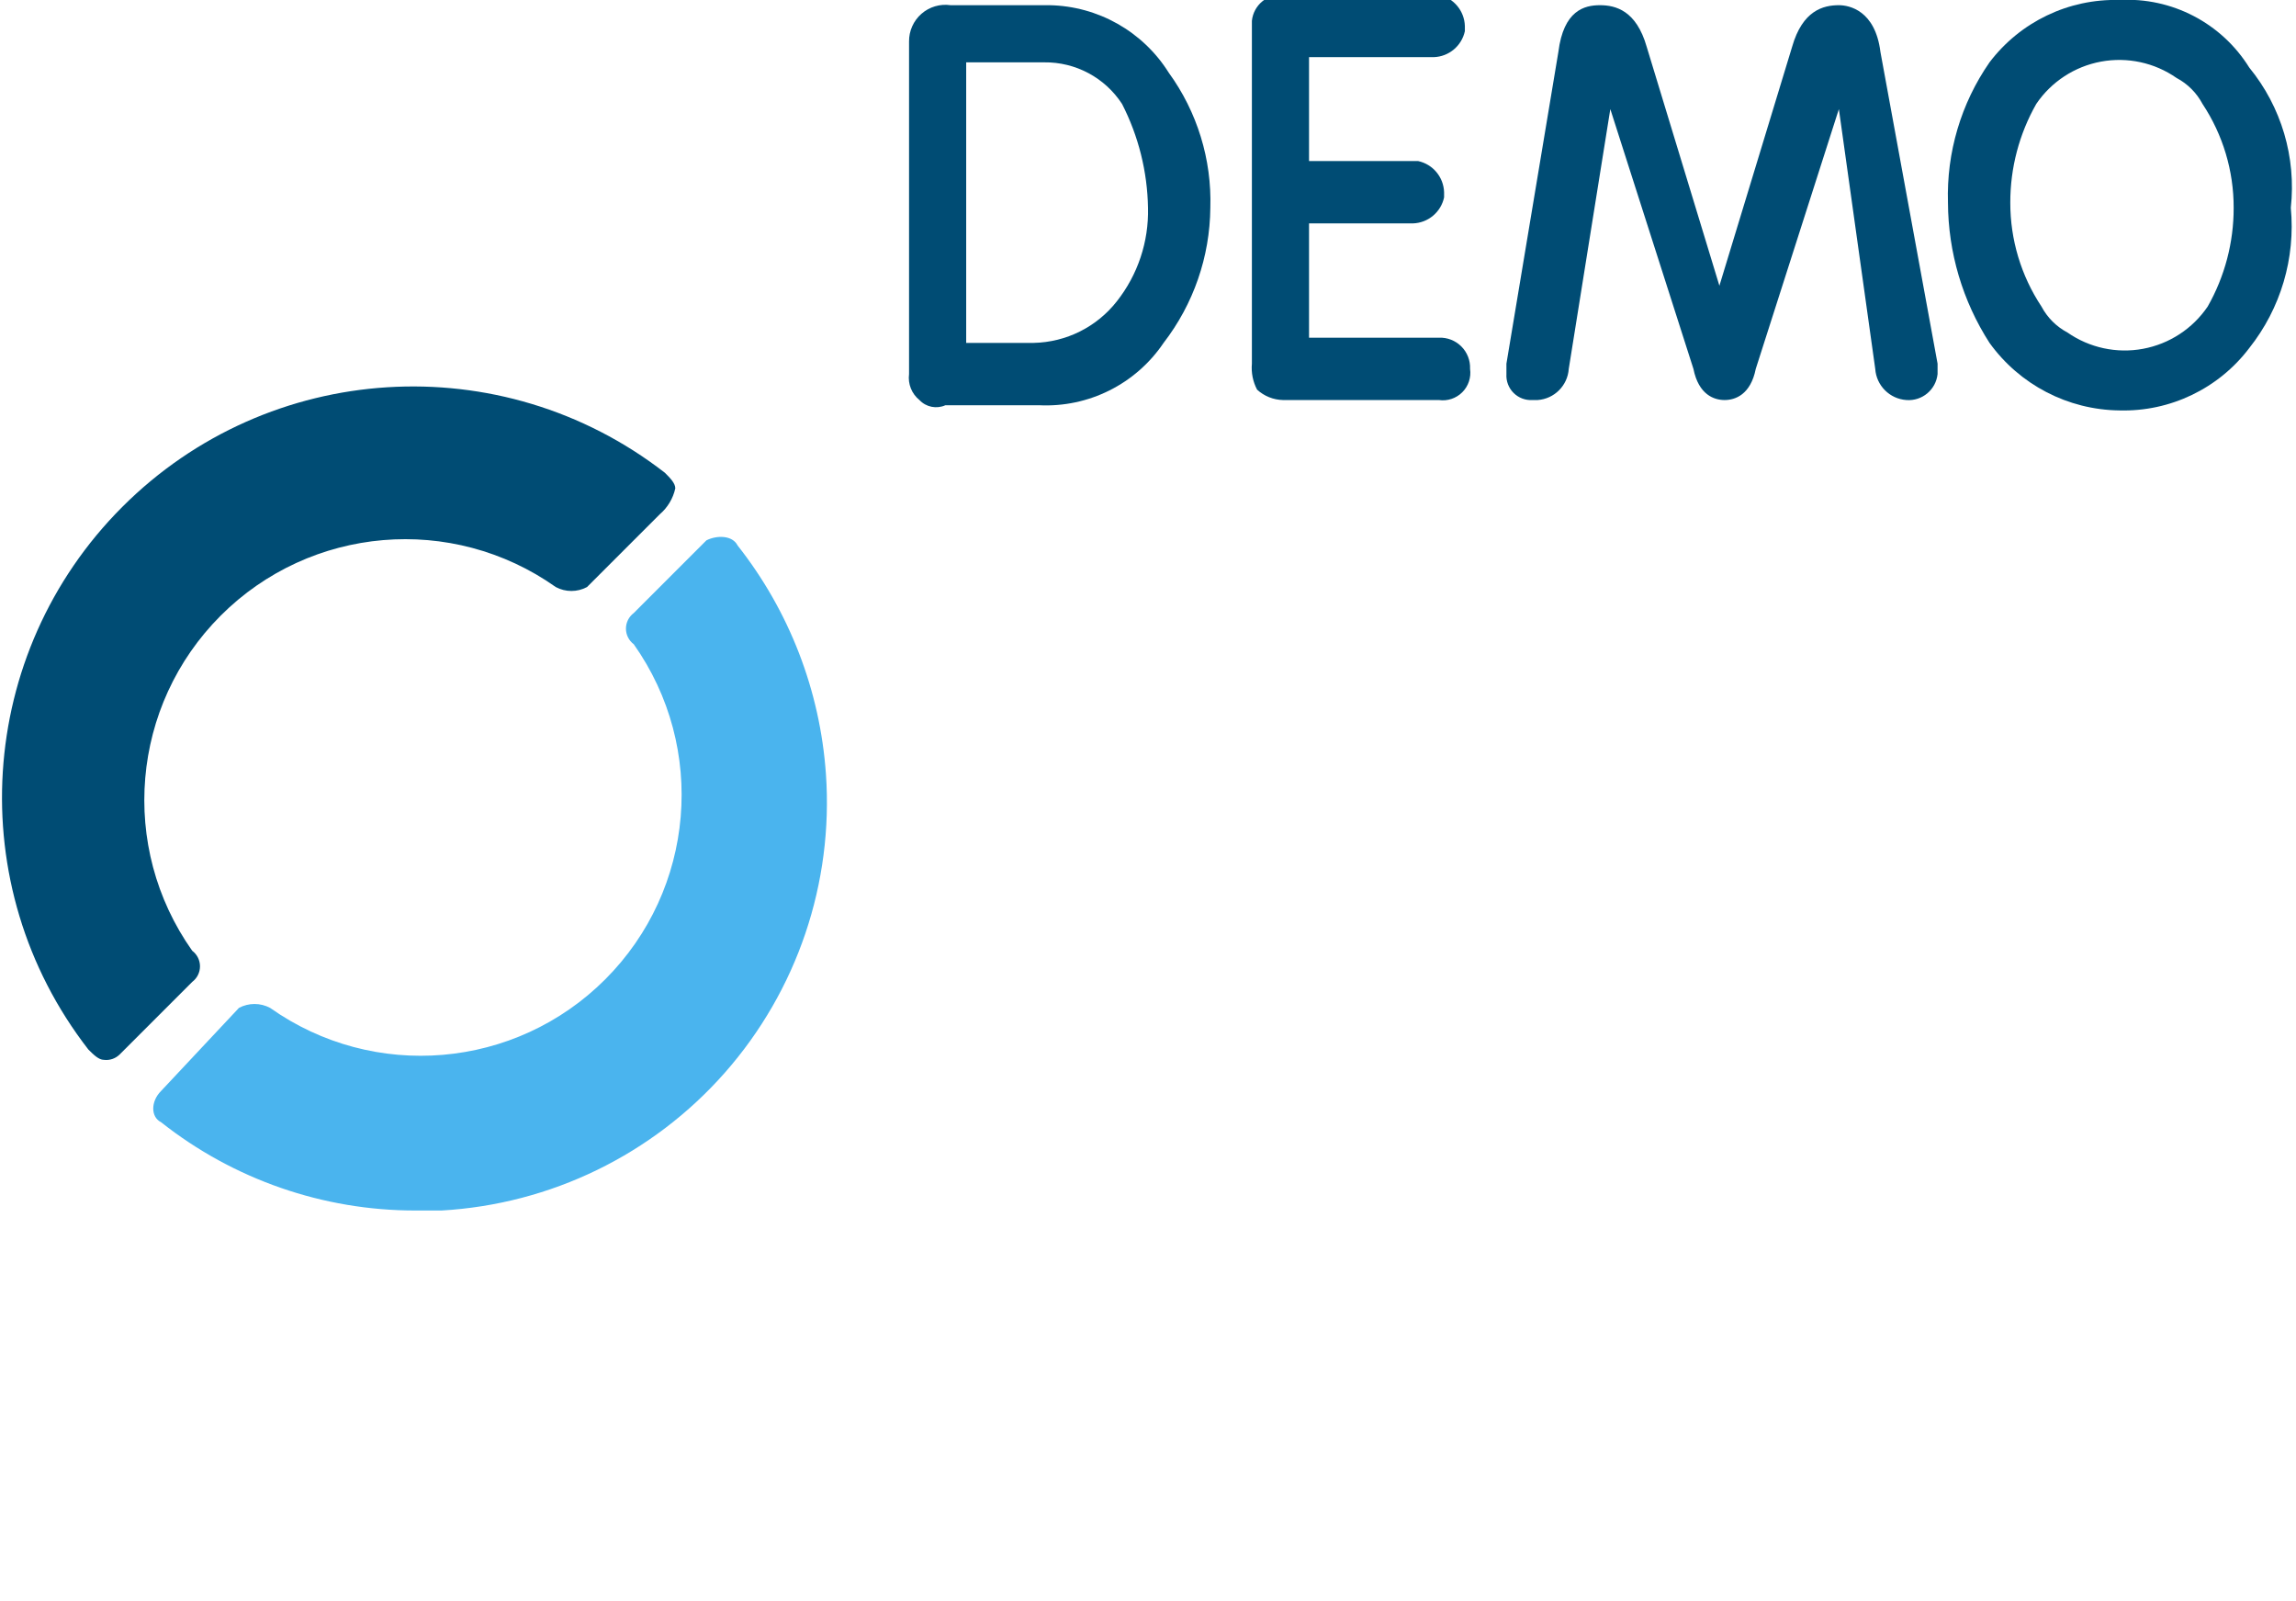
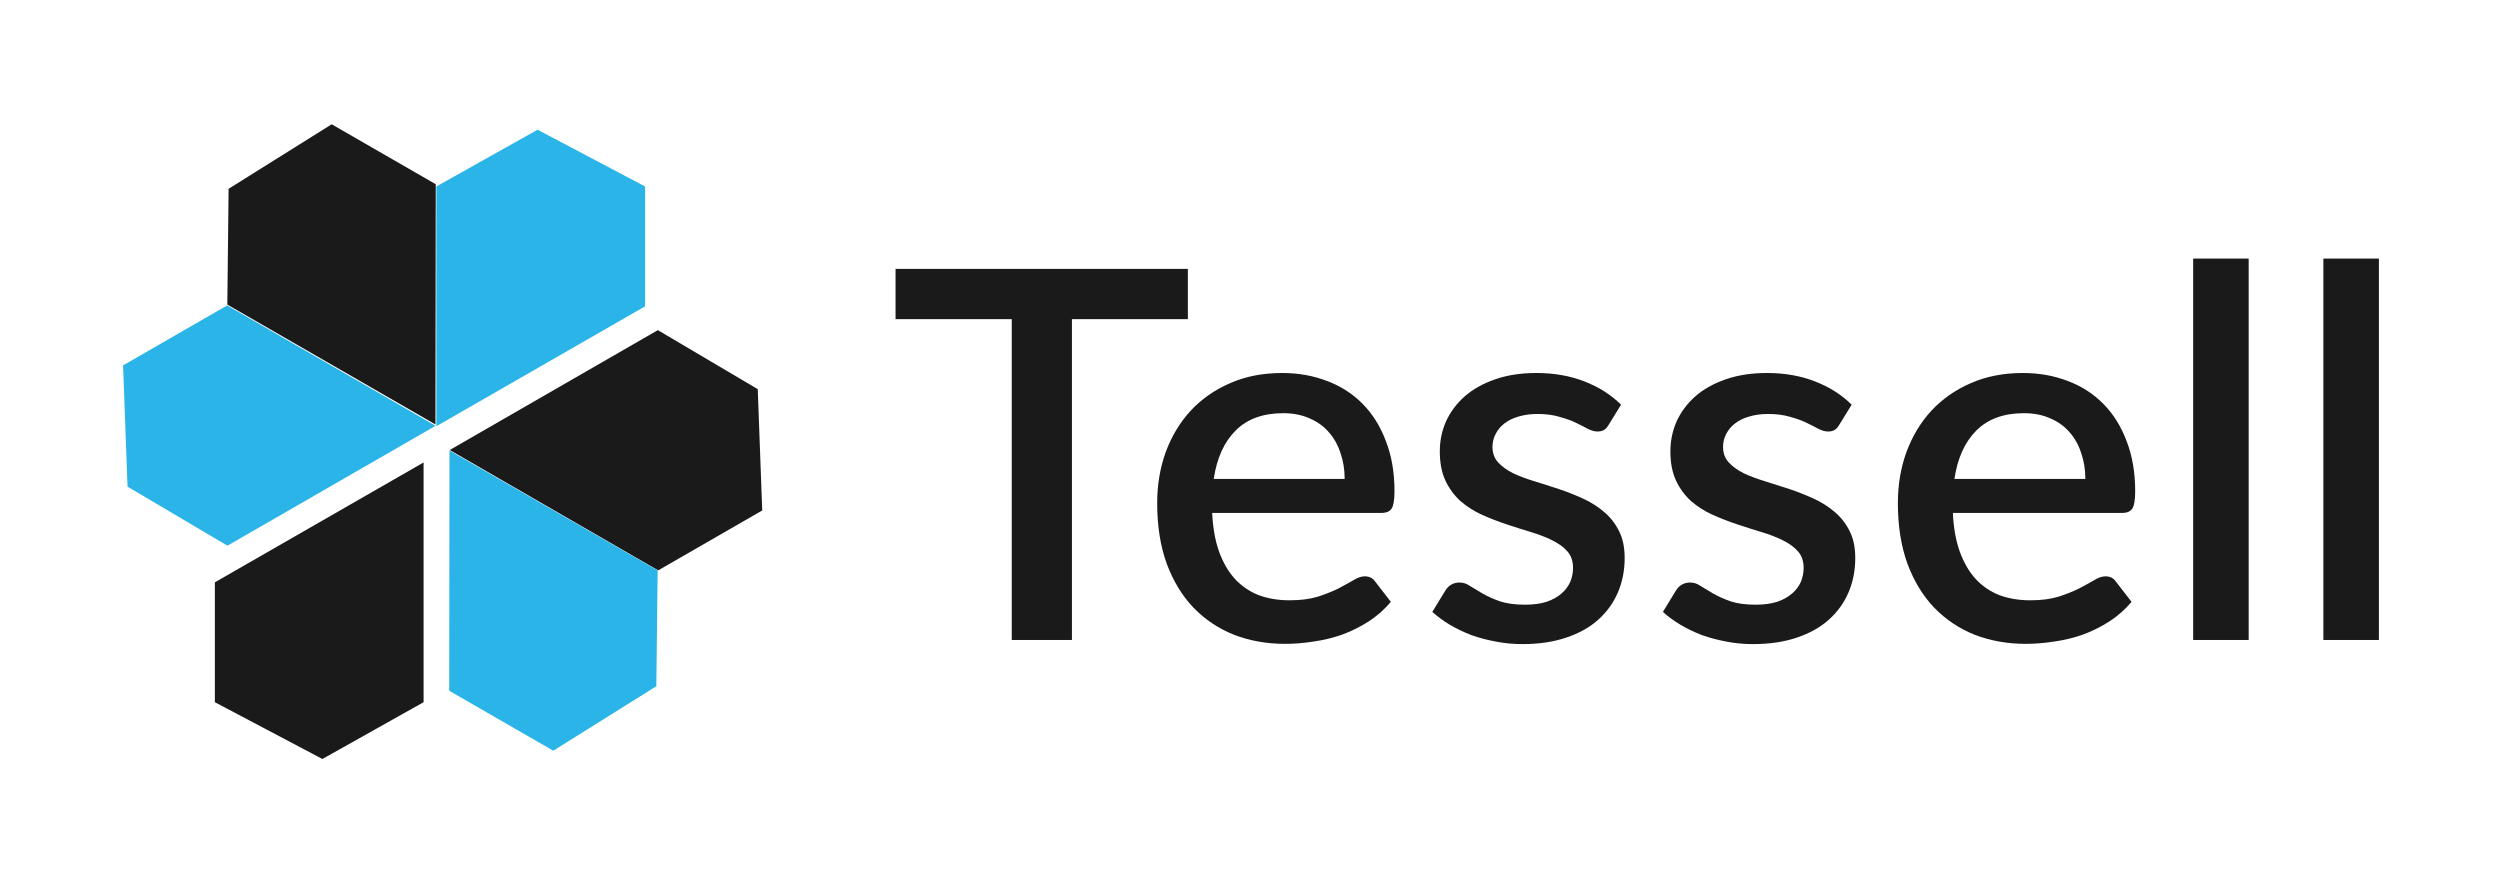
- <svg xmlns="http://www.w3.org/2000/svg" viewBox="0 0 44.2 30.8">
-   <defs>
-     <style>.a{fill:#004c74;}.b{fill:#4ab4ee;}</style>
-   </defs>
-   <path class="a" d="M13,9.4c0-.1-.1-.2-.2-.3A7.911,7.911,0,0,0,1.7,20.2c.1.1.2.2.3.2H2a.367.367,0,0,0,.3-.1l1.4-1.4a.375.375,0,0,0,0-.6,5.022,5.022,0,0,1,7-7,.637.637,0,0,0,.6,0l1.4-1.4A.914.914,0,0,0,13,9.4Z" />
-   <path class="b" d="M14.2,10.5c-.1-.2-.4-.2-.6-.1h0l-1.4,1.4a.375.375,0,0,0,0,.6,5.022,5.022,0,0,1-7,7,.637.637,0,0,0-.6,0L3.1,21c-.2.2-.2.5,0,.6h0A7.881,7.881,0,0,0,8,23.3h.5a7.867,7.867,0,0,0,7.4-8.4A8.004,8.004,0,0,0,14.2,10.5Z" />
-   <path class="a" d="M27.7,6.5H25.2V4.3h2a.634.634,0,0,0,.6-.5V3.7a.634.634,0,0,0-.5-.6H25.2v-2h2.4a.634.634,0,0,0,.6-.5V.5a.634.634,0,0,0-.5-.6h-3a.56.56,0,0,0-.6.5V7a.902.902,0,0,0,.1.5.764.764,0,0,0,.5.2h3a.53.53,0,0,0,.6-.6.576.576,0,0,0-.6-.6Z" />
-   <path class="a" d="M20.2.1H18.3a.699.699,0,0,0-.8.7V7.2a.551.551,0,0,0,.2.5.44.44,0,0,0,.5.1H20a2.73,2.73,0,0,0,2.4-1.2A4.317,4.317,0,0,0,23.3,4a4.203,4.203,0,0,0-.8-2.6A2.772,2.772,0,0,0,20.2.1ZM22.1,4a2.792,2.792,0,0,1-.6,1.8,2.088,2.088,0,0,1-1.6.8H18.6V1.2h1.5a1.763,1.763,0,0,1,1.5.8,4.552,4.552,0,0,1,.5,2Z" />
-   <path class="a" d="M36.2,1c-.1-.8-.6-.9-.8-.9-.3,0-.7.1-.9.8L33.1,5.5,31.7.9c-.2-.7-.6-.8-.9-.8s-.7.1-.8.9L29,7v.2a.472.472,0,0,0,.5.5h.1a.645.645,0,0,0,.6-.6h0l.8-5,1.6,5c.1.5.4.6.6.6s.5-.1.6-.6l1.6-5,.7,5a.645.645,0,0,0,.6.6.56.56,0,0,0,.6-.5V7Z" />
-   <path class="a" d="M43.3,1.3A2.764,2.764,0,0,0,40.8,0a3.034,3.034,0,0,0-2.5,1.2,4.49,4.49,0,0,0-.8,2.7,5.029,5.029,0,0,0,.8,2.7,3.127,3.127,0,0,0,2.5,1.3,3.034,3.034,0,0,0,2.5-1.2A3.768,3.768,0,0,0,44.1,4,3.635,3.635,0,0,0,43.3,1.3ZM43,4a3.83,3.83,0,0,1-.5,1.9,1.93,1.93,0,0,1-2.7.5,1.205,1.205,0,0,1-.5-.5,3.606,3.606,0,0,1-.6-2A3.83,3.83,0,0,1,39.2,2a1.93,1.93,0,0,1,2.7-.5,1.205,1.205,0,0,1,.5.5A3.606,3.606,0,0,1,43,4Z" />
+ <svg xmlns="http://www.w3.org/2000/svg" width="160" height="56" viewBox="0 0 126 40" fill="none">
+   <path fillRule="evenodd" clipRule="evenodd" d="M33.171 26.698L22.666 20.631L33.156 14.589L38.191 17.564L38.416 23.677L33.171 26.698Z" fill="#1a1a1a" />
+   <path fillRule="evenodd" clipRule="evenodd" d="M22.64 32.765L22.654 20.657L33.145 26.698L33.079 32.535L27.885 35.786L22.64 32.765Z" fill="#2AB4E7" />
+   <path fillRule="evenodd" clipRule="evenodd" d="M10.829 27.299L21.349 21.258V33.341L16.248 36.203L10.829 33.341V27.299Z" fill="#1a1a1a" />
+   <path fillRule="evenodd" clipRule="evenodd" d="M11.448 13.344L21.953 19.411L11.463 25.453L6.428 22.477L6.203 16.365L11.448 13.344Z" fill="#2AB4E7" />
+   <path fillRule="evenodd" clipRule="evenodd" d="M32.512 13.39L21.992 19.432L21.992 7.349L27.093 4.487L32.512 7.349L32.512 13.39Z" fill="#2AB4E7" />
+   <path fillRule="evenodd" clipRule="evenodd" d="M21.962 7.235L21.947 19.343L11.457 13.302L11.522 7.465L16.716 4.214L21.962 7.235Z" fill="#1a1a1a" />
+   <path d="M59.868 14.035H54.025V30.205H50.992V14.035H45.136V11.502H59.868V14.035Z" fill="#1a1a1a" />
+   <path d="M67.77 22.087C67.77 21.62 67.701 21.187 67.562 20.789C67.432 20.382 67.237 20.031 66.976 19.737C66.716 19.433 66.391 19.2 66 19.035C65.618 18.862 65.176 18.775 64.673 18.775C63.658 18.775 62.859 19.066 62.278 19.646C61.697 20.226 61.328 21.04 61.172 22.087H67.77ZM61.094 23.802C61.129 24.555 61.246 25.209 61.445 25.763C61.645 26.309 61.91 26.763 62.239 27.127C62.578 27.491 62.977 27.763 63.437 27.945C63.905 28.118 64.425 28.205 64.998 28.205C65.545 28.205 66.017 28.144 66.417 28.023C66.816 27.893 67.163 27.755 67.458 27.608C67.753 27.452 68.004 27.313 68.213 27.192C68.421 27.062 68.612 26.997 68.785 26.997C69.011 26.997 69.184 27.084 69.306 27.257L70.1 28.283C69.77 28.673 69.397 29.002 68.98 29.27C68.564 29.538 68.121 29.759 67.653 29.932C67.184 30.097 66.703 30.214 66.208 30.283C65.714 30.361 65.232 30.4 64.764 30.4C63.844 30.4 62.99 30.248 62.2 29.945C61.419 29.634 60.738 29.179 60.157 28.582C59.584 27.984 59.133 27.244 58.804 26.361C58.483 25.477 58.322 24.46 58.322 23.308C58.322 22.39 58.465 21.533 58.752 20.737C59.047 19.94 59.463 19.247 60.001 18.659C60.547 18.07 61.207 17.607 61.979 17.269C62.76 16.922 63.64 16.749 64.621 16.749C65.436 16.749 66.191 16.884 66.885 17.152C67.579 17.412 68.178 17.797 68.681 18.308C69.184 18.819 69.575 19.447 69.852 20.191C70.139 20.927 70.282 21.767 70.282 22.711C70.282 23.144 70.234 23.434 70.139 23.581C70.043 23.728 69.87 23.802 69.618 23.802H61.094Z" fill="#1a1a1a" />
+   <path d="M81.077 19.36C81.007 19.481 80.929 19.568 80.842 19.62C80.756 19.672 80.647 19.698 80.517 19.698C80.37 19.698 80.209 19.654 80.036 19.568C79.862 19.473 79.658 19.369 79.424 19.256C79.19 19.143 78.912 19.044 78.591 18.957C78.279 18.862 77.91 18.814 77.485 18.814C77.138 18.814 76.821 18.858 76.535 18.944C76.257 19.022 76.019 19.139 75.819 19.295C75.628 19.442 75.481 19.62 75.377 19.828C75.272 20.027 75.221 20.243 75.221 20.477C75.221 20.789 75.316 21.048 75.507 21.256C75.698 21.464 75.949 21.646 76.262 21.802C76.574 21.949 76.93 22.083 77.329 22.204C77.728 22.326 78.136 22.456 78.552 22.594C78.968 22.733 79.376 22.893 79.775 23.075C80.174 23.256 80.53 23.482 80.842 23.75C81.155 24.01 81.406 24.33 81.597 24.711C81.788 25.084 81.883 25.538 81.883 26.075C81.883 26.698 81.771 27.274 81.545 27.802C81.32 28.331 80.99 28.79 80.556 29.179C80.122 29.569 79.58 29.872 78.929 30.088C78.287 30.305 77.55 30.413 76.717 30.413C76.257 30.413 75.81 30.37 75.377 30.283C74.951 30.205 74.544 30.097 74.153 29.958C73.772 29.811 73.412 29.638 73.073 29.439C72.743 29.24 72.448 29.023 72.188 28.79L72.839 27.724C72.917 27.595 73.013 27.495 73.125 27.426C73.247 27.348 73.394 27.309 73.568 27.309C73.75 27.309 73.928 27.369 74.101 27.491C74.284 27.603 74.492 27.729 74.726 27.867C74.969 28.006 75.26 28.136 75.598 28.257C75.936 28.369 76.357 28.426 76.86 28.426C77.277 28.426 77.637 28.378 77.94 28.283C78.244 28.179 78.496 28.041 78.695 27.867C78.895 27.694 79.042 27.499 79.138 27.283C79.233 27.058 79.281 26.82 79.281 26.569C79.281 26.231 79.185 25.954 78.995 25.737C78.804 25.521 78.548 25.335 78.227 25.179C77.914 25.023 77.554 24.884 77.147 24.763C76.747 24.642 76.34 24.512 75.923 24.373C75.507 24.235 75.095 24.075 74.687 23.893C74.288 23.711 73.928 23.482 73.607 23.204C73.294 22.919 73.043 22.577 72.852 22.178C72.661 21.771 72.566 21.278 72.566 20.698C72.566 20.169 72.67 19.667 72.878 19.191C73.095 18.715 73.407 18.295 73.815 17.931C74.231 17.567 74.739 17.282 75.338 17.074C75.945 16.858 76.643 16.749 77.433 16.749C78.326 16.749 79.138 16.892 79.866 17.178C80.595 17.464 81.207 17.853 81.701 18.347L81.077 19.36Z" fill="#1a1a1a" />
+   <path d="M92.699 19.36C92.629 19.481 92.551 19.568 92.464 19.62C92.378 19.672 92.269 19.698 92.139 19.698C91.992 19.698 91.831 19.654 91.657 19.568C91.484 19.473 91.28 19.369 91.046 19.256C90.812 19.143 90.534 19.044 90.213 18.957C89.901 18.862 89.532 18.814 89.107 18.814C88.76 18.814 88.443 18.858 88.157 18.944C87.879 19.022 87.641 19.139 87.441 19.295C87.25 19.442 87.103 19.62 86.999 19.828C86.894 20.027 86.842 20.243 86.842 20.477C86.842 20.789 86.938 21.048 87.129 21.256C87.32 21.464 87.571 21.646 87.883 21.802C88.196 21.949 88.552 22.083 88.951 22.204C89.35 22.326 89.757 22.456 90.174 22.594C90.59 22.733 90.998 22.893 91.397 23.075C91.796 23.256 92.152 23.482 92.464 23.75C92.777 24.01 93.028 24.33 93.219 24.711C93.41 25.084 93.505 25.538 93.505 26.075C93.505 26.698 93.393 27.274 93.167 27.802C92.942 28.331 92.612 28.79 92.178 29.179C91.744 29.569 91.202 29.872 90.551 30.088C89.909 30.305 89.172 30.413 88.339 30.413C87.879 30.413 87.432 30.37 86.999 30.283C86.573 30.205 86.166 30.097 85.775 29.958C85.394 29.811 85.034 29.638 84.695 29.439C84.365 29.24 84.07 29.023 83.81 28.79L84.461 27.724C84.539 27.595 84.634 27.495 84.747 27.426C84.869 27.348 85.016 27.309 85.19 27.309C85.372 27.309 85.55 27.369 85.723 27.491C85.905 27.603 86.114 27.729 86.348 27.867C86.591 28.006 86.882 28.136 87.22 28.257C87.558 28.369 87.979 28.426 88.482 28.426C88.899 28.426 89.259 28.378 89.562 28.283C89.866 28.179 90.118 28.041 90.317 27.867C90.517 27.694 90.664 27.499 90.76 27.283C90.855 27.058 90.903 26.82 90.903 26.569C90.903 26.231 90.807 25.954 90.616 25.737C90.425 25.521 90.17 25.335 89.849 25.179C89.536 25.023 89.176 24.884 88.769 24.763C88.369 24.642 87.962 24.512 87.545 24.373C87.129 24.235 86.717 24.075 86.309 23.893C85.91 23.711 85.55 23.482 85.229 23.204C84.916 22.919 84.665 22.577 84.474 22.178C84.283 21.771 84.188 21.278 84.188 20.698C84.188 20.169 84.292 19.667 84.5 19.191C84.717 18.715 85.029 18.295 85.437 17.931C85.853 17.567 86.361 17.282 86.96 17.074C87.567 16.858 88.265 16.749 89.055 16.749C89.948 16.749 90.76 16.892 91.488 17.178C92.217 17.464 92.829 17.853 93.323 18.347L92.699 19.36Z" fill="#1a1a1a" />
+   <path d="M105.101 22.087C105.101 21.62 105.032 21.187 104.893 20.789C104.763 20.382 104.568 20.031 104.308 19.737C104.047 19.433 103.722 19.2 103.332 19.035C102.95 18.862 102.507 18.775 102.004 18.775C100.989 18.775 100.191 19.066 99.61 19.646C99.028 20.226 98.659 21.04 98.503 22.087H105.101ZM98.425 23.802C98.46 24.555 98.577 25.209 98.777 25.763C98.976 26.309 99.241 26.763 99.57 27.127C99.909 27.491 100.308 27.763 100.768 27.945C101.236 28.118 101.757 28.205 102.329 28.205C102.876 28.205 103.349 28.144 103.748 28.023C104.147 27.893 104.494 27.755 104.789 27.608C105.084 27.452 105.336 27.313 105.544 27.192C105.752 27.062 105.943 26.997 106.116 26.997C106.342 26.997 106.516 27.084 106.637 27.257L107.431 28.283C107.101 28.673 106.728 29.002 106.312 29.27C105.895 29.538 105.453 29.759 104.984 29.932C104.516 30.097 104.034 30.214 103.54 30.283C103.045 30.361 102.564 30.4 102.095 30.4C101.176 30.4 100.321 30.248 99.531 29.945C98.751 29.634 98.07 29.179 97.488 28.582C96.916 27.984 96.465 27.244 96.135 26.361C95.814 25.477 95.653 24.46 95.653 23.308C95.653 22.39 95.796 21.533 96.083 20.737C96.378 19.94 96.794 19.247 97.332 18.659C97.879 18.07 98.538 17.607 99.31 17.269C100.091 16.922 100.972 16.749 101.952 16.749C102.768 16.749 103.522 16.884 104.216 17.152C104.911 17.412 105.509 17.797 106.012 18.308C106.516 18.819 106.906 19.447 107.184 20.191C107.47 20.927 107.613 21.767 107.613 22.711C107.613 23.144 107.565 23.434 107.47 23.581C107.374 23.728 107.201 23.802 106.949 23.802H98.425Z" fill="#1a1a1a" />
+   <path d="M113.333 10.982V30.205H110.535V10.982H113.333Z" fill="#1a1a1a" />
+   <path d="M119.896 10.982V30.205H117.098V10.982H119.896Z" fill="#1a1a1a" />
</svg>
